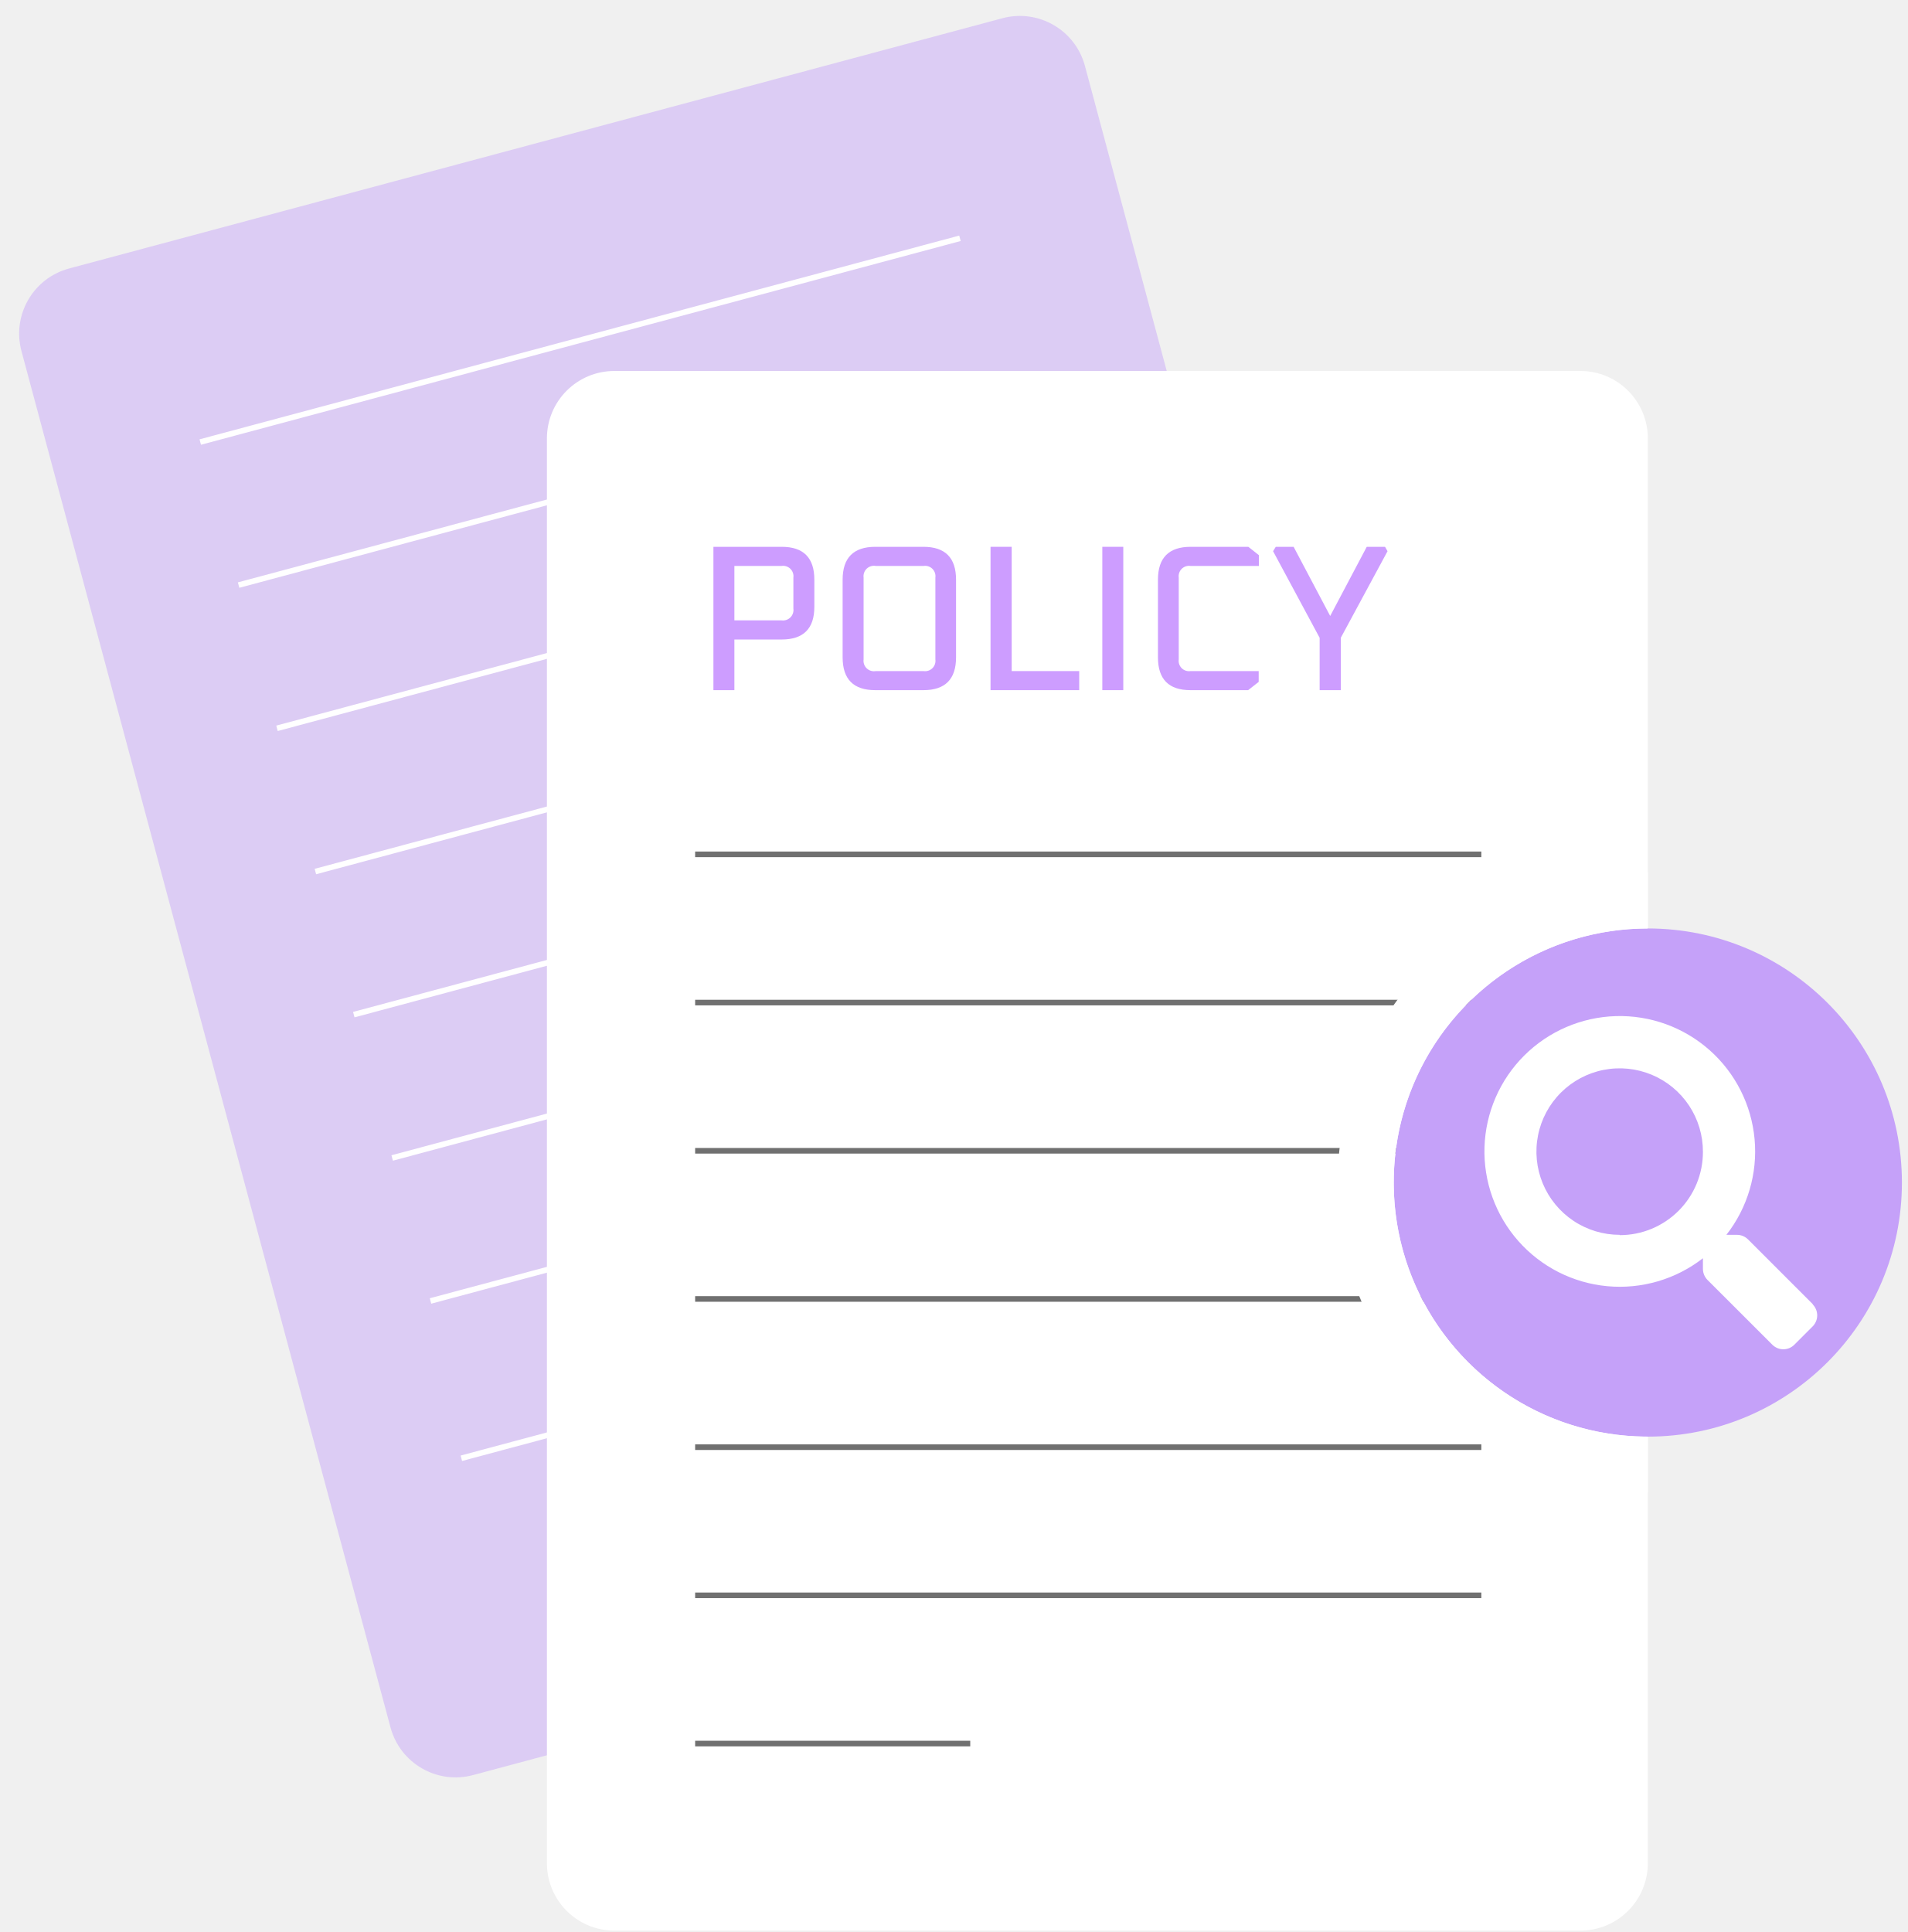
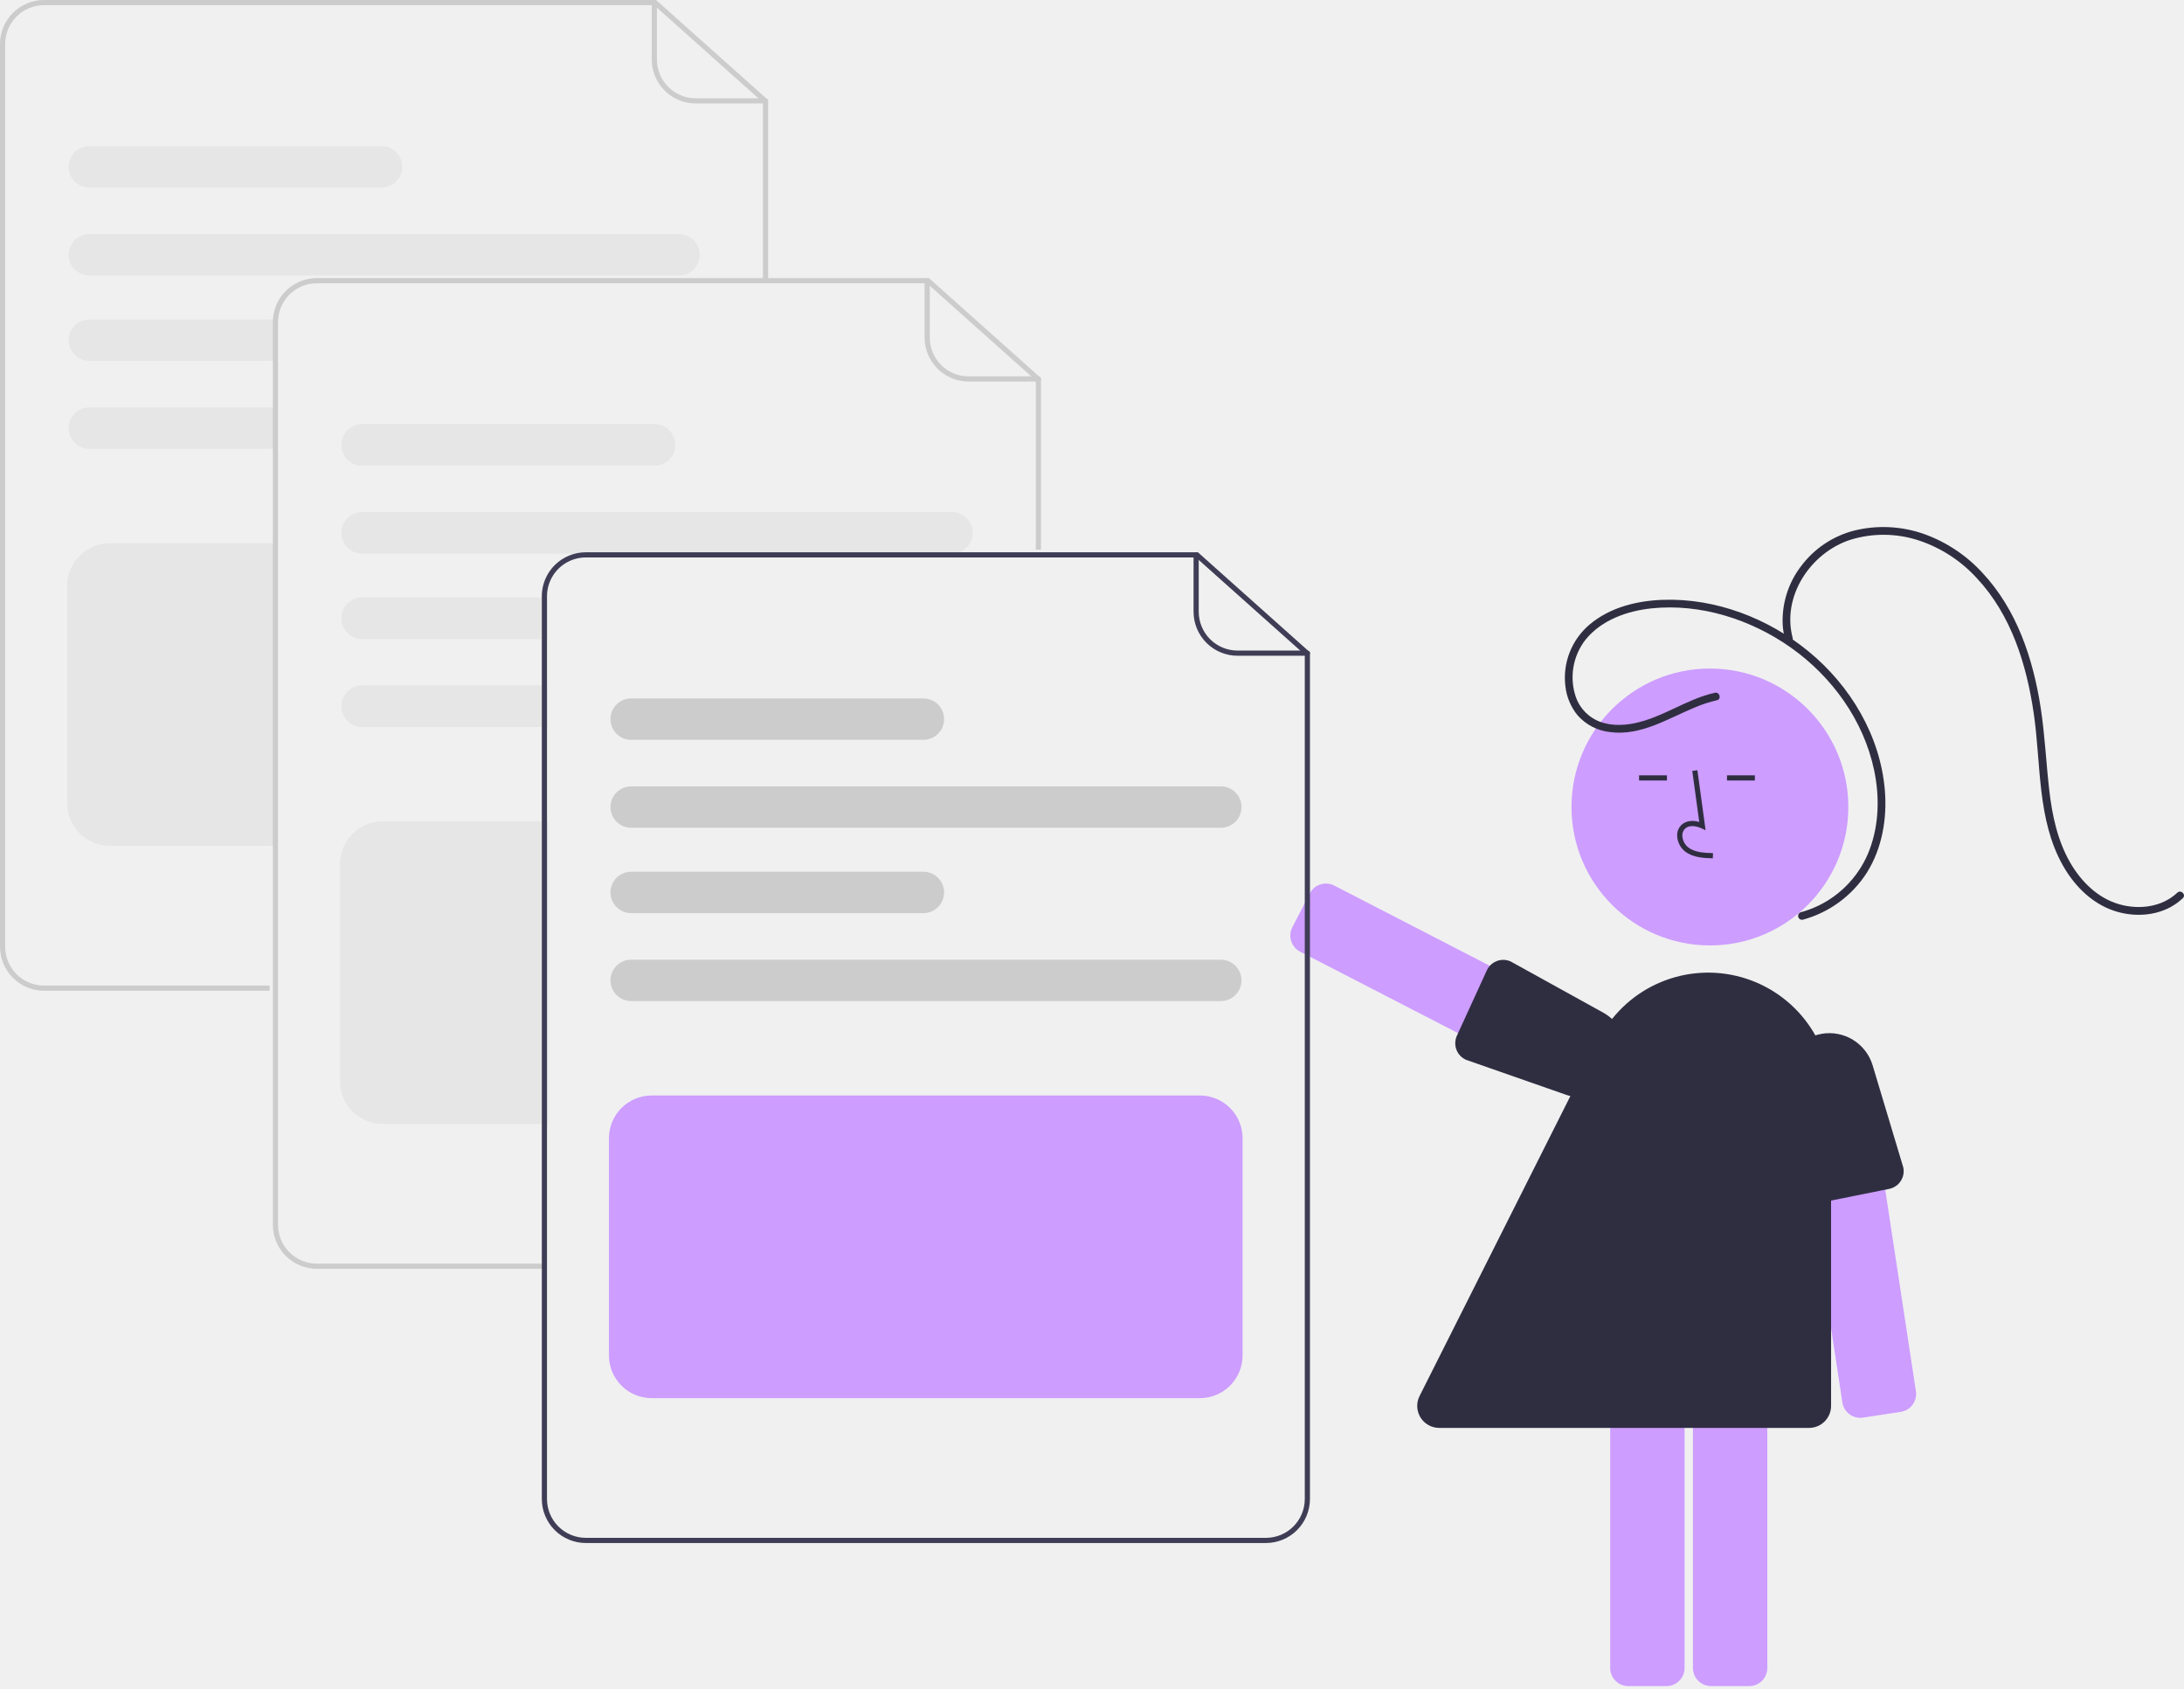
- <svg xmlns="http://www.w3.org/2000/svg" viewBox="0 0 313 317" fill="none">
-   <g clip-path="url(#clip0_261_109)">
-     <path opacity="0.46" d="M164.47 2.993L11.339 44.053C5.439 45.635 1.939 51.7 3.521 57.6L64.075 283.432C65.656 289.332 71.722 292.833 77.622 291.251L230.752 250.191C236.652 248.609 240.153 242.543 238.571 236.644L178.017 10.811C176.435 4.911 170.369 1.411 164.47 2.993Z" fill="#C5A1F9" />
-     <path d="M32.86 72.53L157.51 39.1" stroke="white" stroke-width="0.92" />
-     <path d="M51.75 143L176.4 109.57" stroke="white" stroke-width="0.92" />
-     <path d="M39.15 96L163.81 62.57" stroke="white" stroke-width="0.92" />
-     <path d="M58.05 166.48L182.7 133.06" stroke="white" stroke-width="0.92" />
-     <path d="M45.45 119.5L170.1 86.08" stroke="white" stroke-width="0.92" />
-     <path d="M64.35 190L189 156.55" stroke="white" stroke-width="0.92" />
-     <path d="M70.64 213.46L114.25 201.77" stroke="white" stroke-width="0.92" />
-     <path d="M75.7 239.27L200.35 205.84" stroke="white" stroke-width="0.92" />
-     <path d="M94.59 309.73L219.25 276.31" stroke="white" stroke-width="0.92" />
-     <path d="M259.32 60.87H100.8C94.692 60.87 89.74 65.822 89.74 71.93V305.71C89.74 311.818 94.692 316.77 100.8 316.77H259.32C265.429 316.77 270.38 311.818 270.38 305.71V71.93C270.38 65.822 265.429 60.87 259.32 60.87Z" fill="white" />
-     <path d="M117.06 113.24V89.72H128.27C131.837 89.72 133.62 91.517 133.62 95.11V99.57C133.62 103.137 131.837 104.923 128.27 104.93H120.5V113.24H117.06ZM120.5 101.79H128.24C128.503 101.826 128.772 101.801 129.024 101.717C129.276 101.632 129.505 101.49 129.693 101.303C129.881 101.115 130.022 100.886 130.107 100.634C130.192 100.381 130.217 100.113 130.18 99.85V94.77C130.216 94.508 130.19 94.242 130.104 93.992C130.019 93.741 129.877 93.515 129.688 93.329C129.5 93.144 129.271 93.005 129.02 92.923C128.768 92.842 128.501 92.82 128.24 92.86H120.5V101.79Z" fill="#CD9DFF" />
-     <path d="M138.26 107.86V95.11C138.26 91.523 140.044 89.727 143.61 89.72H151.52C155.087 89.72 156.87 91.517 156.87 95.11V107.86C156.87 111.447 155.087 113.24 151.52 113.24H143.61C140.044 113.24 138.26 111.447 138.26 107.86ZM141.7 108.2C141.664 108.467 141.692 108.739 141.782 108.994C141.871 109.248 142.019 109.478 142.214 109.664C142.409 109.85 142.645 109.988 142.904 110.065C143.162 110.143 143.435 110.158 143.7 110.11H151.54C151.802 110.15 152.068 110.128 152.32 110.046C152.571 109.965 152.8 109.826 152.988 109.641C153.177 109.455 153.319 109.229 153.405 108.978C153.49 108.728 153.516 108.462 153.48 108.2V94.77C153.516 94.508 153.49 94.242 153.405 93.992C153.319 93.741 153.177 93.515 152.988 93.329C152.8 93.144 152.571 93.005 152.32 92.923C152.068 92.842 151.802 92.82 151.54 92.86H143.7C143.435 92.812 143.162 92.827 142.904 92.905C142.645 92.982 142.409 93.12 142.214 93.306C142.019 93.492 141.871 93.722 141.782 93.976C141.692 94.231 141.664 94.503 141.7 94.77V108.2Z" fill="#CD9DFF" />
-     <path d="M162.53 113.24V89.72H166V110.11H177.08V113.24H162.53Z" fill="#CD9DFF" />
-     <path d="M180.87 113.24V89.72H184.31V113.24H180.87Z" fill="#CD9DFF" />
-     <path d="M190 107.86V95.11C190 91.523 191.783 89.727 195.35 89.72H204.83L206.56 91.09V92.86H195.35C195.089 92.82 194.822 92.842 194.57 92.923C194.319 93.005 194.09 93.144 193.902 93.329C193.713 93.515 193.571 93.741 193.486 93.992C193.4 94.242 193.374 94.508 193.41 94.77V108.2C193.374 108.462 193.4 108.728 193.486 108.978C193.571 109.229 193.713 109.455 193.902 109.641C194.09 109.826 194.319 109.965 194.57 110.046C194.822 110.128 195.089 110.15 195.35 110.11H206.53V111.88L204.8 113.24H195.32C191.773 113.24 190 111.447 190 107.86Z" fill="#CD9DFF" />
-     <path d="M208.89 90.44L209.33 89.72H212.26L218.26 101.07L224.26 89.72H227.26L227.67 90.44L220 104.65V113.24H216.53V104.65L208.89 90.44Z" fill="#CD9DFF" />
-     <path d="M114.06 140.18H243.06" stroke="#707070" stroke-width="0.92" />
-     <path d="M114.06 213.13H243.06" stroke="#707070" stroke-width="0.92" />
-     <path d="M114.06 164.5H243.06" stroke="#707070" stroke-width="0.92" />
-     <path d="M114.06 237.45H243.06" stroke="#707070" stroke-width="0.92" />
-     <path d="M114.06 188.82H243.06" stroke="#707070" stroke-width="0.92" />
-     <path d="M114.06 261.76H243.06" stroke="#707070" stroke-width="0.92" />
-     <path d="M114.06 286.08H159.2" stroke="#707070" stroke-width="0.92" />
-     <path d="M270.38 235.72C293.405 235.72 312.07 217.055 312.07 194.03C312.07 171.005 293.405 152.34 270.38 152.34C247.355 152.34 228.69 171.005 228.69 194.03C228.69 217.055 247.355 235.72 270.38 235.72Z" fill="#C5A1F9" />
-     <path d="M297.46 214L286.82 203.36C286.337 202.879 285.682 202.61 285 202.61H283.27C286.755 198.157 288.41 192.542 287.897 186.91C287.385 181.279 284.744 176.055 280.513 172.304C276.281 168.553 270.779 166.556 265.126 166.723C259.474 166.889 254.098 169.204 250.094 173.198C246.091 177.191 243.761 182.561 243.58 188.213C243.399 193.865 245.381 199.373 249.121 203.614C252.862 207.855 258.079 210.509 263.709 211.036C269.339 211.563 274.958 209.923 279.42 206.45V208.19C279.42 208.872 279.69 209.526 280.17 210.01L290.81 220.64C291.047 220.877 291.329 221.066 291.638 221.194C291.948 221.323 292.28 221.389 292.615 221.389C292.951 221.389 293.283 221.323 293.592 221.194C293.902 221.066 294.183 220.877 294.42 220.64L297.42 217.64C297.901 217.158 298.171 216.505 298.171 215.825C298.171 215.144 297.901 214.492 297.42 214.01L297.46 214ZM265.77 202.61C263.066 202.612 260.422 201.811 258.173 200.309C255.925 198.807 254.172 196.671 253.138 194.173C252.104 191.674 251.835 188.924 252.365 186.273C252.895 183.621 254.201 181.186 256.115 179.277C258.03 177.367 260.469 176.069 263.122 175.547C265.776 175.025 268.524 175.302 271.02 176.343C273.516 177.384 275.646 179.143 277.142 181.396C278.637 183.649 279.43 186.296 279.42 189C279.423 190.793 279.072 192.569 278.388 194.226C277.703 195.883 276.699 197.389 275.432 198.658C274.165 199.927 272.661 200.933 271.005 201.62C269.349 202.306 267.573 202.66 265.78 202.66L265.77 202.61Z" fill="white" />
-     <mask id="mask0_261_109" style="mask-type:luminance" maskUnits="userSpaceOnUse" x="209" y="131" width="62" height="136">
-       <path d="M270.38 131.5H209.01V266.98H270.38V131.5Z" fill="white" />
-     </mask>
-     <g mask="url(#mask0_261_109)">
-       <path d="M270.38 152.34C262.133 152.338 254.071 154.782 247.213 159.363C240.355 163.944 235.01 170.456 231.854 178.076C228.698 185.695 227.873 194.08 229.483 202.168C231.092 210.257 235.065 217.686 240.898 223.516C246.731 229.347 254.163 233.316 262.252 234.922C270.341 236.528 278.725 235.699 286.343 232.539C293.961 229.379 300.471 224.031 305.048 217.171C309.626 210.311 312.066 202.247 312.06 194C312.058 182.946 307.666 172.345 299.85 164.527C292.035 156.71 281.435 152.315 270.38 152.31M270.38 143.1C280.448 143.1 290.289 146.085 298.659 151.678C307.029 157.271 313.553 165.221 317.406 174.521C321.258 183.822 322.266 194.056 320.302 203.93C318.338 213.804 313.491 222.873 306.372 229.992C299.254 237.11 290.184 241.958 280.311 243.922C270.437 245.886 260.203 244.878 250.902 241.025C241.601 237.173 233.652 230.649 228.059 222.279C222.466 213.908 219.48 204.067 219.48 194C219.515 180.514 224.889 167.59 234.428 158.057C243.967 148.523 256.894 143.156 270.38 143.13V143.1Z" fill="white" />
-     </g>
+ <svg xmlns="http://www.w3.org/2000/svg" viewBox="0 0 480 371" fill="none">
+   <g clip-path="url(#clip0_973_1129)">
+     <path d="M347.892 241.161L285.744 209.119C284.807 208.635 284.1 207.798 283.779 206.794C283.458 205.789 283.548 204.698 284.031 203.76L287.875 196.303C288.359 195.366 289.196 194.659 290.201 194.338C291.206 194.017 292.297 194.107 293.235 194.59L355.383 226.632C356.32 227.116 357.027 227.953 357.348 228.958C357.67 229.962 357.579 231.053 357.097 231.992L353.252 239.448C353.014 239.913 352.685 240.326 352.286 240.664C351.887 241.001 351.425 241.256 350.926 241.413C350.533 241.54 350.122 241.604 349.708 241.605C349.076 241.604 348.453 241.452 347.892 241.161Z" fill="#CD9DFF" />
+     <path d="M328.947 211.187C329.438 210.996 329.962 210.904 330.488 210.918C331.015 210.932 331.533 211.051 332.013 211.267L352.38 222.529C354.609 223.76 356.279 225.8 357.047 228.228C357.814 230.656 357.619 233.286 356.503 235.575C355.436 237.761 353.604 239.481 351.354 240.408C349.104 241.334 346.593 241.403 344.296 240.601L322.208 232.881C321.729 232.669 321.297 232.366 320.936 231.988C320.575 231.61 320.293 231.164 320.104 230.676C319.915 230.189 319.825 229.669 319.837 229.146C319.85 228.623 319.965 228.108 320.177 227.63L326.744 213.289C326.858 213.029 327 212.783 327.166 212.553C327.615 211.935 328.234 211.461 328.947 211.187Z" fill="#2F2E41" />
+     <path d="M375.808 207.747C392.609 207.747 406.228 194.127 406.228 177.326C406.228 160.525 392.609 146.905 375.808 146.905C359.007 146.905 345.387 160.525 345.387 177.326C345.387 194.127 359.007 207.747 375.808 207.747Z" fill="#CD9DFF" />
+     <path d="M372.074 366.519V296.597C372.075 295.542 372.495 294.531 373.241 293.785C373.987 293.039 374.998 292.619 376.053 292.618H384.442C385.497 292.619 386.509 293.039 387.255 293.785C388.001 294.531 388.42 295.542 388.421 296.597V366.519C388.42 367.574 388.001 368.585 387.255 369.331C386.509 370.077 385.497 370.497 384.442 370.498H376.053C374.998 370.497 373.987 370.077 373.241 369.331C372.495 368.585 372.075 367.574 372.074 366.519Z" fill="#CD9DFF" />
+     <path d="M353.887 366.519V296.597C353.888 295.542 354.307 294.531 355.053 293.785C355.799 293.039 356.811 292.619 357.866 292.618H366.255C367.31 292.619 368.321 293.039 369.067 293.785C369.813 294.531 370.233 295.542 370.234 296.597V366.519C370.233 367.574 369.813 368.585 369.067 369.331C368.321 370.077 367.31 370.497 366.255 370.498H357.866C356.811 370.497 355.799 370.077 355.053 369.331C354.307 368.585 353.888 367.574 353.887 366.519Z" fill="#CD9DFF" />
+     <path d="M376.447 188.601L376.479 187.464C374.364 187.405 372.499 187.273 371.098 186.249C370.701 185.942 370.375 185.554 370.141 185.11C369.907 184.665 369.772 184.176 369.745 183.675C369.72 183.369 369.766 183.061 369.88 182.776C369.994 182.49 370.172 182.235 370.4 182.03C371.33 181.244 372.827 181.499 373.917 181.999L374.858 182.43L373.054 169.248L371.928 169.403L373.462 180.615C371.98 180.18 370.607 180.367 369.666 181.162C369.305 181.477 369.022 181.871 368.838 182.314C368.655 182.757 368.576 183.237 368.609 183.715C368.642 184.388 368.822 185.046 369.136 185.642C369.45 186.239 369.891 186.759 370.428 187.167C372.228 188.483 374.567 188.548 376.447 188.601Z" fill="#2F2E41" />
+     <path d="M366.357 170.37H360.234V171.506H366.357V170.37Z" fill="#2F2E41" />
+     <path d="M385.685 170.37H379.562V171.506H385.685V170.37Z" fill="#2F2E41" />
+     <path d="M404.918 308.167L394.396 239.041C394.239 237.998 394.501 236.935 395.127 236.085C395.752 235.235 396.688 234.668 397.731 234.509L406.025 233.246C407.068 233.089 408.131 233.351 408.981 233.976C409.83 234.602 410.397 235.538 410.557 236.581L421.079 305.707C421.236 306.75 420.974 307.813 420.349 308.663C419.723 309.513 418.787 310.08 417.744 310.239L409.45 311.502C408.934 311.581 408.406 311.557 407.899 311.432C407.391 311.308 406.914 311.084 406.493 310.774C406.072 310.464 405.716 310.075 405.446 309.627C405.175 309.18 404.996 308.684 404.918 308.167Z" fill="#CD9DFF" />
+     <path d="M396.786 263.798C396.343 263.513 395.961 263.143 395.663 262.709C395.365 262.275 395.156 261.786 395.049 261.27L392.197 238.173C391.883 235.646 392.553 233.095 394.067 231.048C395.581 229 397.823 227.613 400.331 227.172C402.728 226.75 405.195 227.222 407.267 228.498C409.338 229.775 410.87 231.767 411.57 234.097L418.3 256.507C418.41 257.018 418.419 257.545 418.325 258.06C418.231 258.574 418.036 259.065 417.752 259.504C417.469 259.943 417.101 260.322 416.671 260.619C416.241 260.916 415.756 261.125 415.245 261.235L399.781 264.346C399.504 264.406 399.221 264.437 398.938 264.437C398.174 264.436 397.427 264.214 396.786 263.798Z" fill="#2F2E41" />
+     <path d="M397.604 313.763H316.308C315.484 313.763 314.673 313.552 313.953 313.15C313.233 312.748 312.628 312.168 312.195 311.467C311.763 310.765 311.517 309.964 311.481 309.14C311.445 308.316 311.621 307.497 311.992 306.761L351.297 228.597C354.028 223.166 358.511 218.816 364.021 216.249C369.532 213.682 375.747 213.049 381.662 214.452C387.576 215.855 392.845 219.213 396.615 223.982C400.384 228.751 402.435 234.652 402.435 240.731V308.931C402.434 310.212 401.924 311.44 401.019 312.346C400.113 313.252 398.885 313.761 397.604 313.763Z" fill="#2F2E41" />
+     <path d="M376.886 152.228C370.659 153.618 365.406 157.677 359.145 158.939C356.291 159.514 353.149 159.491 350.528 158.086C348.588 157.032 347.103 155.3 346.359 153.221C345.623 151.095 345.434 148.817 345.808 146.598C346.182 144.379 347.108 142.29 348.501 140.522C352.015 136.219 357.62 134.237 362.996 133.678C373.756 132.56 384.809 136.105 393.567 142.282C402.61 148.66 409.547 158.236 411.874 169.135C413.118 174.961 412.995 181.158 410.872 186.768C408.829 192.137 404.808 196.519 399.635 199.015C398.4 199.61 397.113 200.09 395.789 200.446C395.578 200.513 395.401 200.658 395.295 200.852C395.189 201.047 395.163 201.274 395.222 201.488C395.28 201.701 395.42 201.883 395.61 201.995C395.8 202.108 396.027 202.142 396.242 202.091C402.059 200.502 407.077 196.807 410.32 191.724C413.652 186.395 414.769 179.871 414.256 173.671C413.264 161.678 406.669 150.655 397.449 143.109C388.592 135.859 377.134 131.448 365.614 131.799C359.836 131.974 353.839 133.441 349.346 137.248C347.41 138.886 345.912 140.978 344.985 143.338C344.058 145.698 343.732 148.252 344.037 150.769C344.295 153.124 345.23 155.354 346.728 157.189C348.561 159.259 351.1 160.571 353.85 160.866C360.661 161.753 366.568 157.892 372.588 155.41C374.125 154.762 375.714 154.248 377.339 153.872C378.41 153.633 377.957 151.989 376.886 152.228Z" fill="#2F2E41" />
+     <path d="M393.995 140.177C391.549 131.021 397.932 121.492 406.604 118.633C411.581 117.083 416.919 117.143 421.86 118.803C426.677 120.433 431.003 123.257 434.433 127.011C442.035 135.099 445.402 146.014 446.978 156.777C448.605 167.889 447.687 180.059 453.373 190.157C455.73 194.343 459.229 198.009 463.75 199.812C467.968 201.493 473.021 201.501 477.062 199.315C478.034 198.783 478.934 198.126 479.736 197.362C480.536 196.607 479.329 195.403 478.531 196.156C475.147 199.349 470.104 199.951 465.755 198.698C461.011 197.331 457.36 193.686 454.954 189.488C452.172 184.633 451.013 179.084 450.381 173.579C449.692 167.568 449.426 161.526 448.505 155.54C446.843 144.744 443.254 133.907 435.638 125.806C432.155 122.022 427.812 119.132 422.977 117.381C417.999 115.599 412.605 115.326 407.472 116.598C402.807 117.807 398.695 120.572 395.816 124.437C393.018 128.105 391.596 132.638 391.796 137.246C391.869 138.39 392.055 139.523 392.35 140.63C392.416 140.841 392.562 141.018 392.756 141.124C392.95 141.23 393.178 141.256 393.391 141.197C393.605 141.139 393.787 140.999 393.899 140.809C394.012 140.618 394.046 140.392 393.995 140.177Z" fill="#2F2E41" />
+     <path d="M59.262 217.701H9.663C7.101 217.698 4.645 216.679 2.833 214.868C1.022 213.056 0.003 210.6 0 208.038V9.663C0.003 7.101 1.022 4.645 2.833 2.833C4.645 1.022 7.101 0.003 9.663 0H144.195L168.818 21.985V61.957H167.681V22.494L143.761 1.137H9.663C7.402 1.139 5.235 2.038 3.637 3.637C2.038 5.235 1.139 7.402 1.137 9.663V208.038C1.139 210.299 2.038 212.466 3.637 214.064C5.235 215.663 7.402 216.562 9.663 216.565H59.262V217.701Z" fill="#CCCCCC" />
+     <path d="M168.248 22.736H152.901C150.339 22.734 147.883 21.715 146.072 19.903C144.26 18.091 143.241 15.635 143.238 13.073V0.568C143.238 0.418 143.298 0.273 143.405 0.166C143.511 0.06 143.656 0 143.807 0C143.957 0 144.102 0.06 144.209 0.166C144.315 0.273 144.375 0.418 144.375 0.568V13.073C144.378 15.334 145.277 17.501 146.875 19.099C148.474 20.698 150.641 21.597 152.901 21.6H168.248C168.399 21.6 168.544 21.66 168.65 21.766C168.757 21.873 168.817 22.017 168.817 22.168C168.817 22.319 168.757 22.463 168.65 22.57C168.544 22.677 168.399 22.736 168.248 22.736Z" fill="#CCCCCC" />
+     <path d="M149.231 51.441H19.633C18.427 51.441 17.271 51.92 16.418 52.773C15.565 53.626 15.086 54.782 15.086 55.988C15.086 57.194 15.565 58.351 16.418 59.204C17.271 60.057 18.427 60.536 19.633 60.536H149.231C150.437 60.536 151.594 60.057 152.446 59.204C153.299 58.351 153.778 57.194 153.778 55.988C153.778 54.782 153.299 53.626 152.446 52.773C151.594 51.92 150.437 51.441 149.231 51.441Z" fill="#E6E6E6" />
+     <path d="M83.864 32.115H19.633C18.427 32.115 17.271 32.594 16.418 33.447C15.565 34.3 15.086 35.456 15.086 36.663C15.086 37.868 15.565 39.025 16.418 39.878C17.271 40.731 18.427 41.21 19.633 41.21H83.864C85.07 41.21 86.226 40.731 87.079 39.878C87.932 39.025 88.411 37.868 88.411 36.663C88.411 35.456 87.932 34.3 87.079 33.447C86.226 32.594 85.07 32.115 83.864 32.115Z" fill="#E6E6E6" />
+     <path d="M19.633 89.525C18.427 89.525 17.271 90.004 16.418 90.856C15.565 91.709 15.086 92.866 15.086 94.072C15.086 95.278 15.565 96.435 16.418 97.287C17.271 98.14 18.427 98.619 19.633 98.619H60.252V89.525H19.633Z" fill="#E6E6E6" />
+     <path d="M19.633 70.199C19.036 70.199 18.445 70.316 17.893 70.545C17.341 70.773 16.84 71.108 16.418 71.531C15.995 71.953 15.661 72.454 15.432 73.006C15.204 73.558 15.086 74.149 15.086 74.746C15.086 75.343 15.204 75.934 15.432 76.486C15.661 77.038 15.995 77.539 16.418 77.961C16.84 78.384 17.341 78.719 17.893 78.947C18.445 79.176 19.036 79.293 19.633 79.293H60.252V70.199H19.633Z" fill="#E6E6E6" />
+     <path d="M60.538 185.87H24.137C21.65 185.867 19.266 184.878 17.508 183.12C15.75 181.362 14.761 178.978 14.758 176.491V128.745C14.761 126.258 15.75 123.875 17.508 122.116C19.266 120.358 21.65 119.369 24.137 119.366H60.538V185.87Z" fill="#E6E6E6" />
+     <path d="M119.231 278.805H69.632C67.07 278.803 64.614 277.784 62.802 275.972C60.991 274.161 59.972 271.704 59.969 269.142V70.767C59.972 68.205 60.991 65.749 62.802 63.938C64.614 62.126 67.07 61.107 69.632 61.104H204.164L228.787 83.089V120.787H227.65V83.598L203.73 62.241H69.632C67.371 62.243 65.204 63.143 63.606 64.741C62.007 66.339 61.108 68.507 61.106 70.767V269.142C61.108 271.403 62.007 273.57 63.606 275.169C65.204 276.767 67.371 277.666 69.632 277.669H119.231V278.805Z" fill="#CCCCCC" />
+     <path d="M228.217 83.841H212.87C210.308 83.838 207.852 82.819 206.04 81.007C204.229 79.196 203.21 76.74 203.207 74.178V61.672C203.207 61.522 203.267 61.377 203.374 61.271C203.48 61.164 203.625 61.104 203.775 61.104C203.926 61.104 204.071 61.164 204.177 61.271C204.284 61.377 204.344 61.522 204.344 61.672V74.178C204.346 76.438 205.246 78.605 206.844 80.204C208.442 81.802 210.61 82.701 212.87 82.704H228.217C228.368 82.704 228.512 82.764 228.619 82.87C228.726 82.977 228.786 83.121 228.786 83.272C228.786 83.423 228.726 83.567 228.619 83.674C228.512 83.781 228.368 83.841 228.217 83.841Z" fill="#CCCCCC" />
+     <path d="M209.2 112.545H79.602C78.396 112.545 77.239 113.024 76.387 113.877C75.534 114.73 75.055 115.887 75.055 117.093C75.055 118.299 75.534 119.455 76.387 120.308C77.239 121.161 78.396 121.64 79.602 121.64H209.2C210.406 121.64 211.562 121.161 212.415 120.308C213.268 119.455 213.747 118.299 213.747 117.093C213.747 115.887 213.268 114.73 212.415 113.877C211.562 113.024 210.406 112.545 209.2 112.545Z" fill="#E6E6E6" />
+     <path d="M143.832 93.219H79.602C78.396 93.219 77.239 93.698 76.387 94.551C75.534 95.404 75.055 96.561 75.055 97.767C75.055 98.973 75.534 100.129 76.387 100.982C77.239 101.835 78.396 102.314 79.602 102.314H143.832C145.038 102.314 146.195 101.835 147.048 100.982C147.901 100.129 148.38 98.973 148.38 97.767C148.38 96.561 147.901 95.404 147.048 94.551C146.195 93.698 145.038 93.219 143.832 93.219Z" fill="#E6E6E6" />
+     <path d="M209.2 112.545H79.602C78.396 112.545 77.239 113.024 76.387 113.877C75.534 114.73 75.055 115.887 75.055 117.093C75.055 118.299 75.534 119.455 76.387 120.308C77.239 121.161 78.396 121.64 79.602 121.64H209.2C210.406 121.64 211.562 121.161 212.415 120.308C213.268 119.455 213.747 118.299 213.747 117.093C213.747 115.887 213.268 114.73 212.415 113.877C211.562 113.024 210.406 112.545 209.2 112.545Z" fill="#E6E6E6" />
+     <path d="M143.832 93.219H79.602C78.396 93.219 77.239 93.698 76.387 94.551C75.534 95.404 75.055 96.561 75.055 97.767C75.055 98.973 75.534 100.129 76.387 100.982C77.239 101.835 78.396 102.314 79.602 102.314H143.832C145.038 102.314 146.195 101.835 147.048 100.982C147.901 100.129 148.38 98.973 148.38 97.767C148.38 96.561 147.901 95.404 147.048 94.551C146.195 93.698 145.038 93.219 143.832 93.219Z" fill="#E6E6E6" />
+     <path d="M79.602 150.629C78.396 150.629 77.239 151.108 76.387 151.961C75.534 152.814 75.055 153.97 75.055 155.176C75.055 156.382 75.534 157.539 76.387 158.392C77.239 159.244 78.396 159.723 79.602 159.723H120.221V150.629H79.602Z" fill="#E6E6E6" />
+     <path d="M79.602 131.303C78.396 131.303 77.239 131.782 76.387 132.635C75.534 133.488 75.055 134.644 75.055 135.85C75.055 137.056 75.534 138.213 76.387 139.066C77.239 139.918 78.396 140.397 79.602 140.397H120.221V131.303H79.602Z" fill="#E6E6E6" />
+     <path d="M79.602 150.629C78.396 150.629 77.239 151.108 76.387 151.961C75.534 152.814 75.055 153.97 75.055 155.176C75.055 156.382 75.534 157.539 76.387 158.392C77.239 159.244 78.396 159.723 79.602 159.723H120.221V150.629H79.602Z" fill="#E6E6E6" />
+     <path d="M79.602 131.303C78.396 131.303 77.239 131.782 76.387 132.635C75.534 133.488 75.055 134.644 75.055 135.85C75.055 137.056 75.534 138.213 76.387 139.066C77.239 139.918 78.396 140.397 79.602 140.397H120.221V131.303H79.602Z" fill="#E6E6E6" />
+     <path d="M120.502 246.975H84.101C81.615 246.972 79.231 245.983 77.473 244.224C75.715 242.466 74.725 240.082 74.723 237.596V189.849C74.725 187.363 75.715 184.979 77.473 183.221C79.231 181.462 81.615 180.473 84.101 180.47H120.502V246.975Z" fill="#E6E6E6" />
+     <path d="M123.709 122.777C122.296 123.639 121.129 124.85 120.319 126.293C119.508 127.736 119.083 129.364 119.082 131.019V132.44H120.219V131.019C120.221 129.139 120.843 127.313 121.989 125.822C123.135 124.332 124.741 123.262 126.557 122.777H123.709ZM263.277 121.356H128.745C126.183 121.359 123.727 122.378 121.916 124.189C120.104 126.001 119.085 128.457 119.082 131.019V329.394C119.086 331.956 120.105 334.411 121.916 336.223C123.728 338.034 126.183 339.053 128.745 339.057H278.237C280.799 339.053 283.254 338.034 285.066 336.223C286.877 334.411 287.896 331.956 287.9 329.394V143.342L263.277 121.356ZM286.763 329.394C286.76 331.655 285.861 333.822 284.263 335.42C282.665 337.018 280.497 337.917 278.237 337.92H128.745C126.485 337.917 124.318 337.018 122.719 335.42C121.121 333.822 120.222 331.655 120.219 329.394L120.219 131.019C120.221 129.139 120.843 127.313 121.989 125.822C123.135 124.332 124.741 123.262 126.557 122.777C127.27 122.587 128.006 122.491 128.745 122.493H262.844L286.763 143.848V329.394ZM123.709 122.777C122.296 123.639 121.129 124.85 120.319 126.293C119.508 127.736 119.083 129.364 119.082 131.019V132.44H120.219V131.019C120.221 129.139 120.843 127.313 121.989 125.822C123.135 124.332 124.741 123.262 126.557 122.777H123.709Z" fill="#3F3D56" />
+     <path d="M287.33 144.092H271.983C269.421 144.089 266.965 143.07 265.154 141.259C263.342 139.447 262.323 136.991 262.32 134.429V121.924C262.32 121.773 262.38 121.629 262.487 121.522C262.593 121.416 262.738 121.356 262.889 121.356C263.039 121.356 263.184 121.416 263.291 121.522C263.397 121.629 263.457 121.773 263.457 121.924V134.429C263.46 136.69 264.359 138.857 265.957 140.455C267.556 142.054 269.723 142.953 271.983 142.955H287.33C287.481 142.955 287.626 143.015 287.732 143.122C287.839 143.228 287.899 143.373 287.899 143.524C287.899 143.674 287.839 143.819 287.732 143.926C287.626 144.032 287.481 144.092 287.33 144.092Z" fill="#3F3D56" />
+     <path d="M268.313 181.891H138.715C137.509 181.891 136.353 181.412 135.5 180.56C134.647 179.707 134.168 178.55 134.168 177.344C134.168 176.138 134.647 174.982 135.5 174.129C136.353 173.276 137.509 172.797 138.715 172.797H268.313C269.519 172.797 270.676 173.276 271.528 174.129C272.381 174.982 272.86 176.138 272.86 177.344C272.86 178.55 272.381 179.707 271.528 180.56C270.676 181.412 269.519 181.891 268.313 181.891Z" fill="#CCCCCC" />
+     <path d="M202.946 162.566H138.715C137.509 162.566 136.353 162.086 135.5 161.234C134.647 160.381 134.168 159.224 134.168 158.018C134.168 156.812 134.647 155.656 135.5 154.803C136.353 153.95 137.509 153.471 138.715 153.471H202.946C204.152 153.471 205.308 153.95 206.161 154.803C207.014 155.656 207.493 156.812 207.493 158.018C207.493 159.224 207.014 160.381 206.161 161.234C205.308 162.086 204.152 162.566 202.946 162.566Z" fill="#CCCCCC" />
+     <path d="M268.313 219.975H138.715C137.509 219.975 136.353 219.496 135.5 218.643C134.647 217.79 134.168 216.634 134.168 215.428C134.168 214.222 134.647 213.065 135.5 212.212C136.353 211.359 137.509 210.88 138.715 210.88H268.313C269.519 210.88 270.676 211.359 271.528 212.212C272.381 213.065 272.86 214.222 272.86 215.428C272.86 216.634 272.381 217.79 271.528 218.643C270.676 219.496 269.519 219.975 268.313 219.975Z" fill="#CCCCCC" />
+     <path d="M202.946 200.649H138.715C137.509 200.649 136.353 200.17 135.5 199.317C134.647 198.464 134.168 197.308 134.168 196.102C134.168 194.896 134.647 193.739 135.5 192.886C136.353 192.034 137.509 191.554 138.715 191.554H202.946C204.152 191.554 205.308 192.034 206.161 192.886C207.014 193.739 207.493 194.896 207.493 196.102C207.493 197.308 207.014 198.464 206.161 199.317C205.308 200.17 204.152 200.649 202.946 200.649Z" fill="#CCCCCC" />
+     <path d="M263.718 307.226H143.215C140.728 307.223 138.344 306.234 136.586 304.476C134.828 302.718 133.839 300.334 133.836 297.847V250.101C133.839 247.614 134.828 245.23 136.586 243.472C138.344 241.714 140.728 240.725 143.215 240.722H263.718C266.204 240.725 268.588 241.714 270.346 243.472C272.105 245.23 273.094 247.614 273.097 250.101V297.847C273.094 300.334 272.105 302.718 270.347 304.476C268.588 306.234 266.204 307.223 263.718 307.226Z" fill="#CD9DFF" />
  </g>
  <defs>
-     <clipPath id="clip0_261_109">
-       <rect width="312.344" height="316.872" fill="white" transform="translate(0.65625 0.128418)" />
+     <clipPath id="clip0_973_1129">
+       <rect width="480" height="370.498" fill="white" />
    </clipPath>
  </defs>
</svg>
